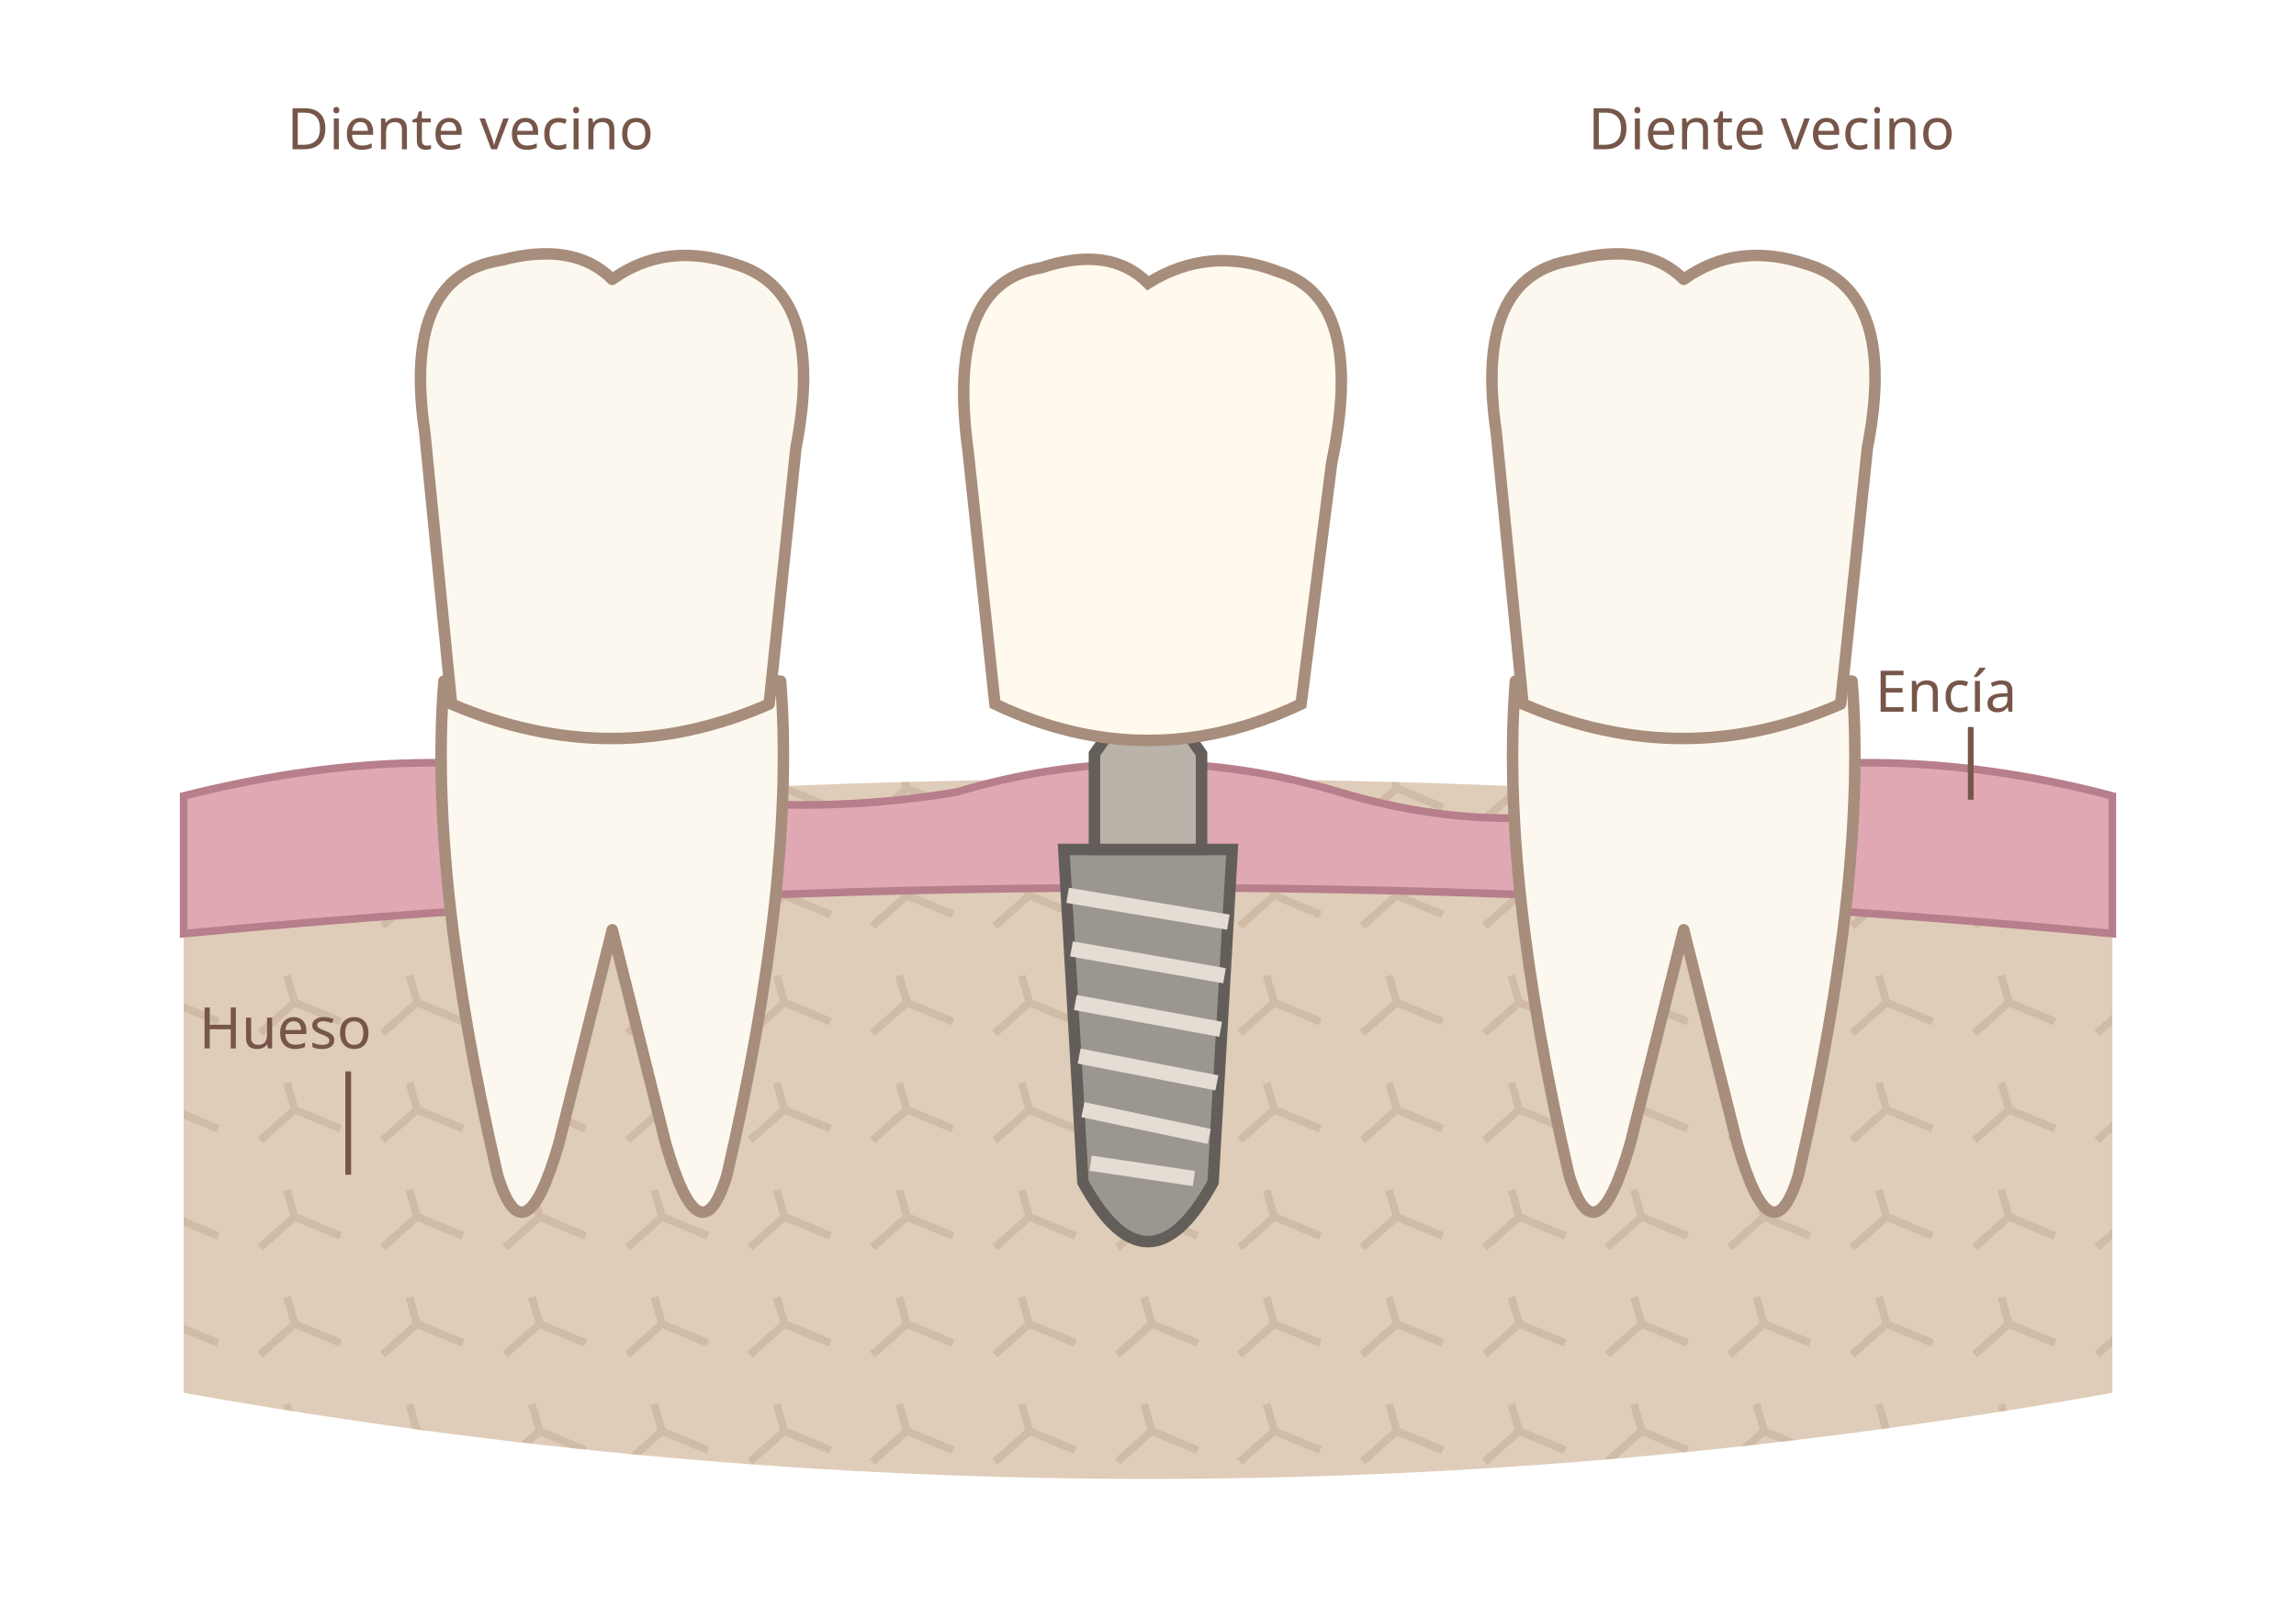
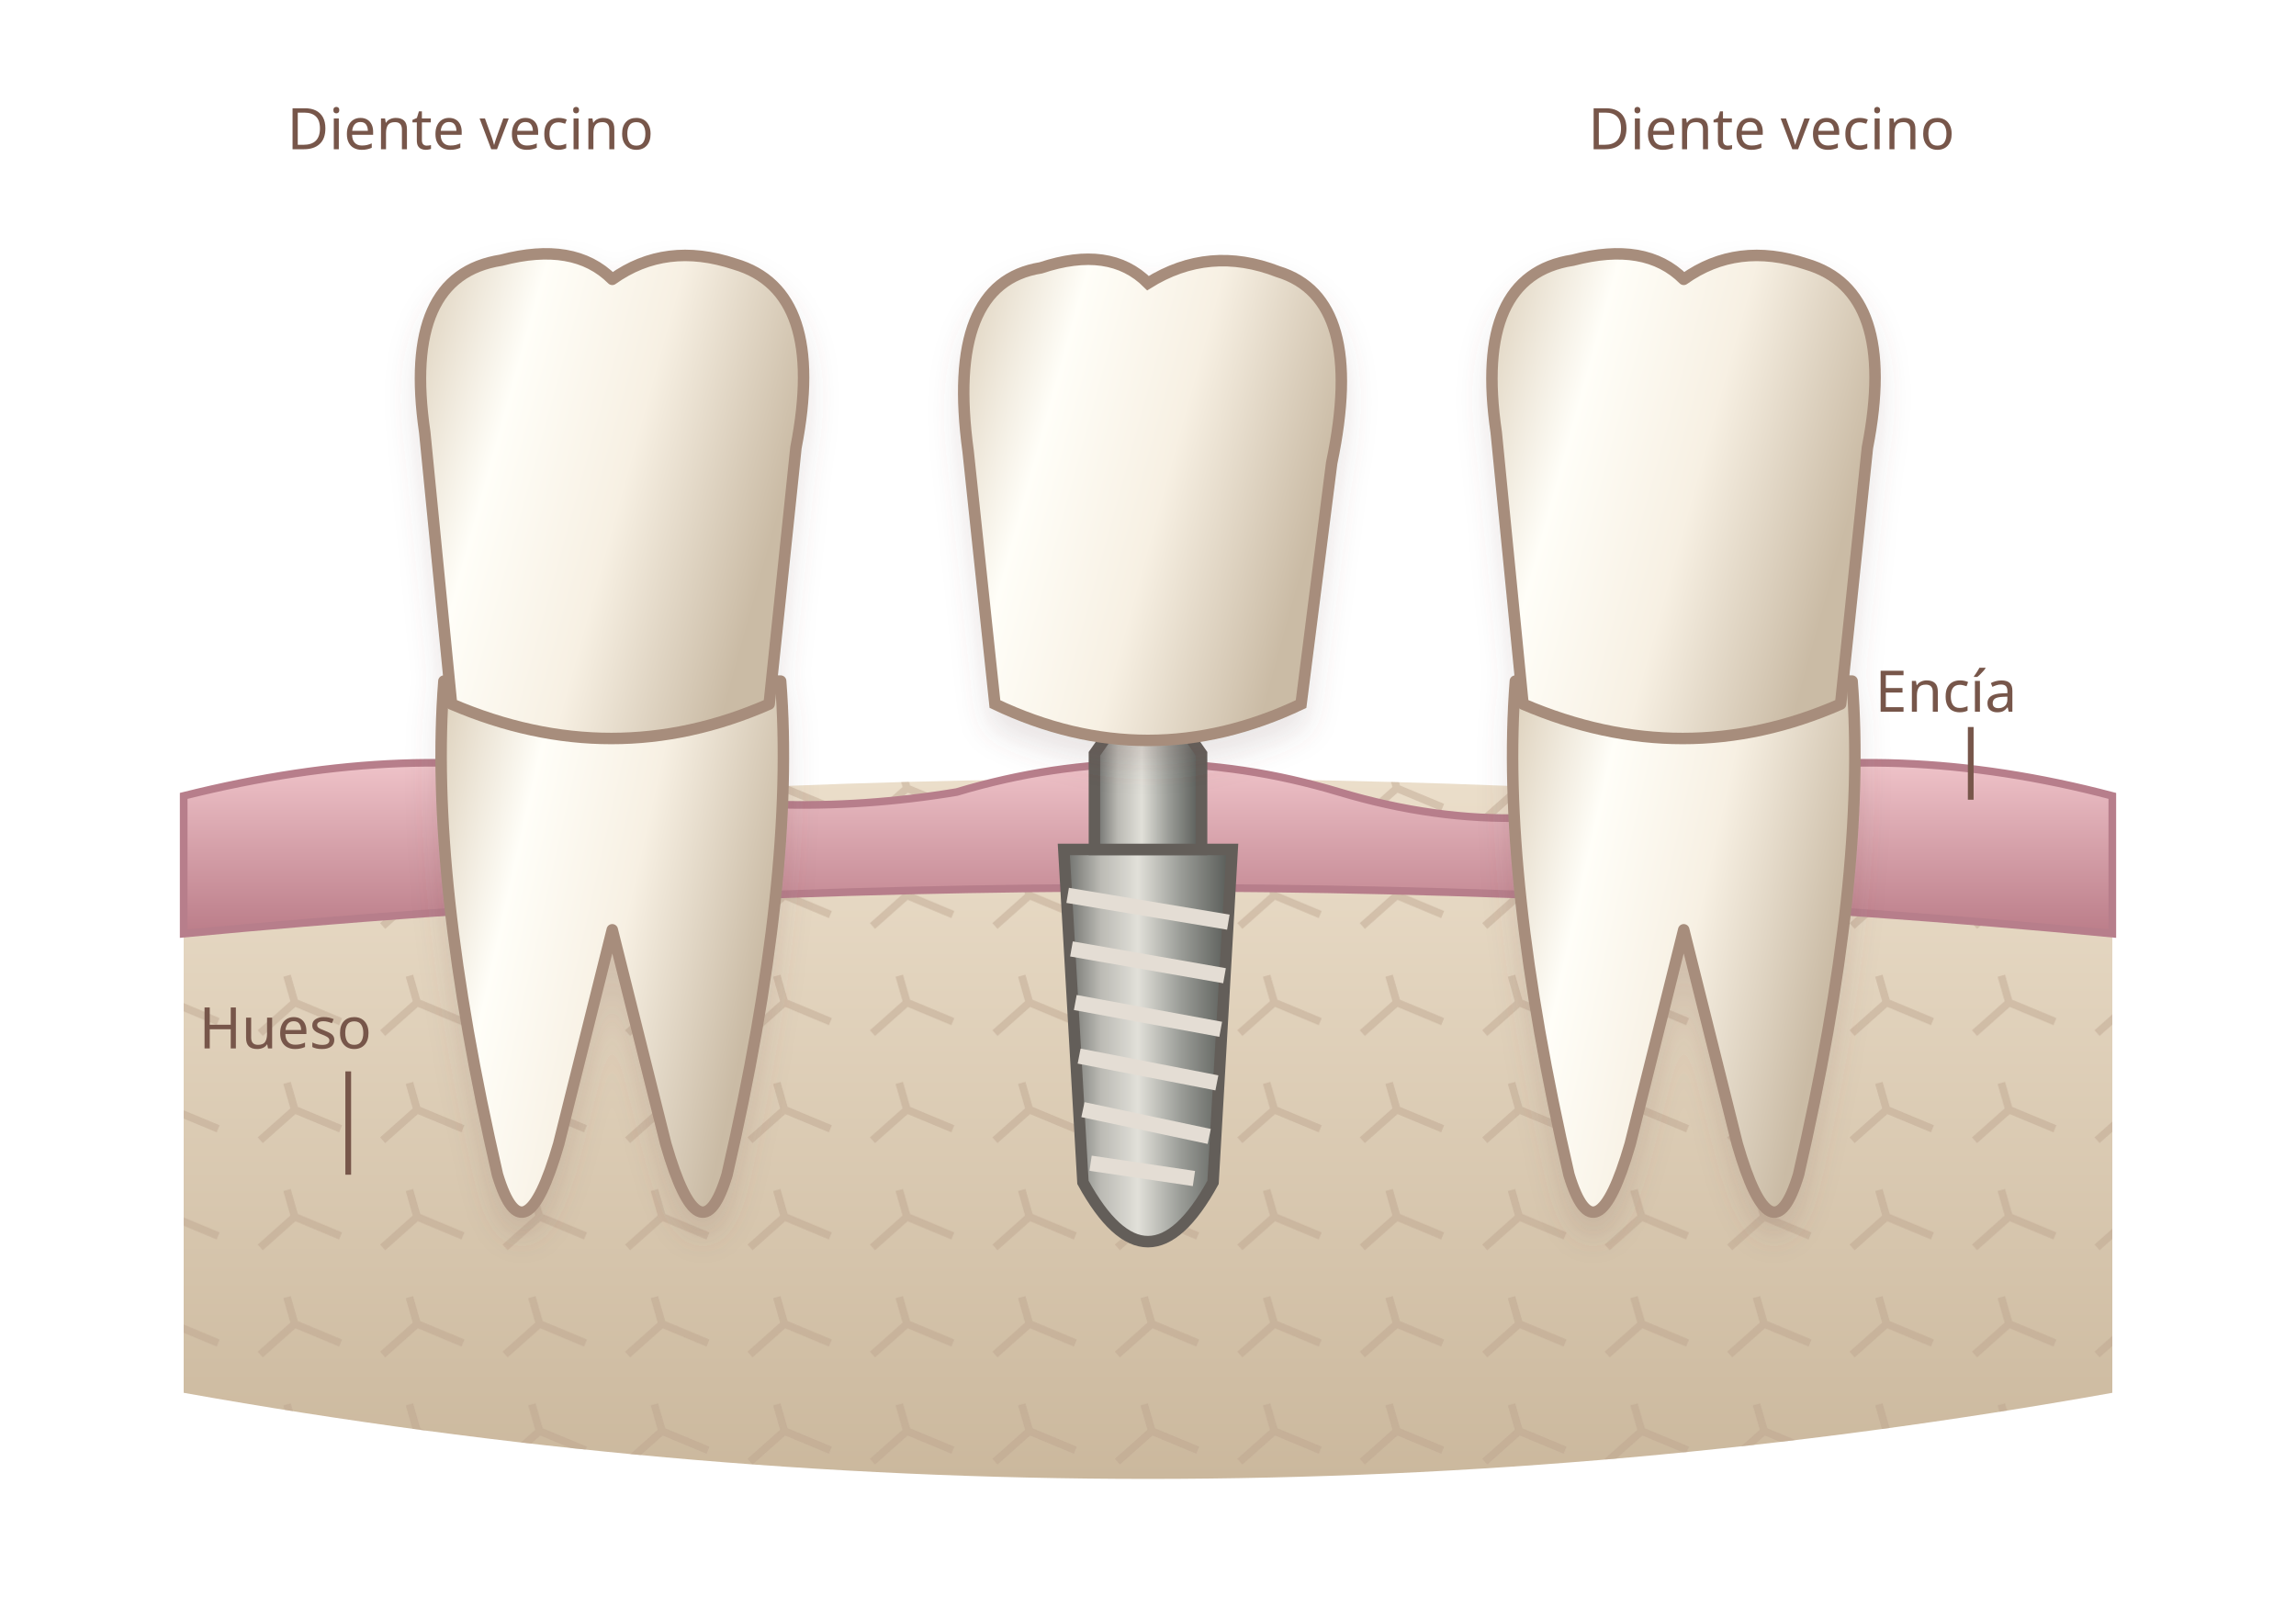
<svg xmlns="http://www.w3.org/2000/svg" viewBox="0 0 600 420" role="img" aria-labelledby="anatomy-title anatomy-desc">
  <defs>
+     <linearGradient id="ceramic" x1="0" y1="0" x2="1" y2=".35">
+       <stop stop-color="#DCCFBA" />
+       <stop offset=".3" stop-color="#FFFEF8" />
+       <stop offset=".62" stop-color="#F7F0E3" />
+       <stop offset="1" stop-color="#CABBA5" />
+     </linearGradient>
+     <linearGradient id="titanium">
+       <stop stop-color="#686966" />
+       <stop offset=".22" stop-color="#BBBAB4" />
+       <stop offset=".44" stop-color="#E1E0D9" />
+       <stop offset=".7" stop-color="#999B96" />
+       <stop offset="1" stop-color="#555854" />
+     </linearGradient>
+     <linearGradient id="gum" x2="0" y2="1">
+       <stop stop-color="#EFC3C9" />
+       <stop offset="1" stop-color="#BB7D89" />
+     </linearGradient>
+     <linearGradient id="bone" x2="0" y2="1">
+       <stop stop-color="#EBDECA" />
+       <stop offset="1" stop-color="#CBB89D" />
+     </linearGradient>
+     <filter id="soft-depth" x="-.2" y="-.2" width="1.4" height="1.5">
+       <feDropShadow dx="0" dy="5" stdDeviation="4" flood-color="#77564A" flood-opacity=".15" />
+     </filter>
    <pattern id="bone-lines" width="32" height="28" patternUnits="userSpaceOnUse">
      <path d="m4 18 9-8 12 5M13 10l-2-7" fill="none" stroke="#BCA38E" stroke-width="2" opacity=".45" />
    </pattern>
+     <style>svg&gt;path:first-of-type{fill:url(#bone)}svg&gt;path:nth-of-type(3){fill:url(#gum)}svg&gt;g[fill="#FCF8EF"]{fill:url(#ceramic);filter:url(#soft-depth)}.anatomy-implant&gt;path:first-child,.anatomy-implant&gt;path:last-child{fill:url(#titanium)}.anatomy-crown{fill:url(#ceramic);filter:url(#soft-depth)}</style>
  </defs>
  <path d="M48 217Q300 190 552 217V364Q300 409 48 364Z" fill="#DFCDB9" />
  <path d="M48 217Q300 190 552 217V364Q300 409 48 364Z" fill="url(#bone-lines)" />
  <path d="M48 208Q108 193 155 204T250 207Q300 192 350 207T445 204Q495 193 552 208V244Q300 220 48 244Z" fill="#DFA8B2" stroke="#B77E8B" stroke-width="2" />
  <g fill="#FCF8EF" stroke="#A78D7B" stroke-width="3" stroke-linejoin="round">
    <path d="M116 178Q112 229 130 307Q137 330 146 299L160 243L174 299Q183 330 190 307Q208 229 204 178Z" />
    <path d="M396 178Q392 229 410 307Q417 330 426 299L440 243L454 299Q463 330 470 307Q488 229 484 178Z" />
    <path d="M111 113Q105 72 131 68Q150 63 160 73Q174 63 192 69Q216 76 208 117L201 184Q160 202 118 184Z" />
    <path d="M391 113Q385 72 411 68Q430 63 440 73Q454 63 472 69Q496 76 488 117L481 184Q440 202 398 184Z" />
  </g>
  <path class="anatomy-gap" d="M260 97Q300 78 340 97V182Q300 198 260 182Z" fill="none" stroke="#A67E6C" stroke-width="2" stroke-dasharray="5 7" opacity="var(--gap-opacity,0)" />
  <g class="anatomy-implant" opacity="var(--implant-opacity,1)">
    <path d="M278 222H322L317 309Q300 340 283 309Z" fill="#9C9690" stroke="#635E59" stroke-width="3" />
    <path d="m279 234 42 7m-41 7 40 7m-39 7 38 7m-37 7 36 7m-35 7 33 7m-31 7 27 4" fill="none" stroke="#E4DDD4" stroke-width="4" />
    <path d="M286 222V197L293 187H307L314 197V222Z" fill="#BAB3A9" stroke="#635E59" stroke-width="3" />
  </g>
  <path class="anatomy-crown" d="M253 118Q247 74 272 70Q290 64 300 74Q316 64 334 71Q357 78 348 121L340 184Q300 203 260 184Z" fill="#FFF9EE" stroke="#A78D7B" stroke-width="3" opacity="var(--crown-opacity,1)" />
  <g fill="#77564A" font-family="sans-serif" font-size="15">
    <text x="75" y="39">Diente vecino</text>
    <text x="415" y="39">Diente vecino</text>
    <text x="52" y="274">Hueso</text>
    <text x="490" y="186">Encía</text>
  </g>
  <path d="M515 190v19M91 280v27" fill="none" stroke="#77564A" stroke-width="1.5" />
</svg>
